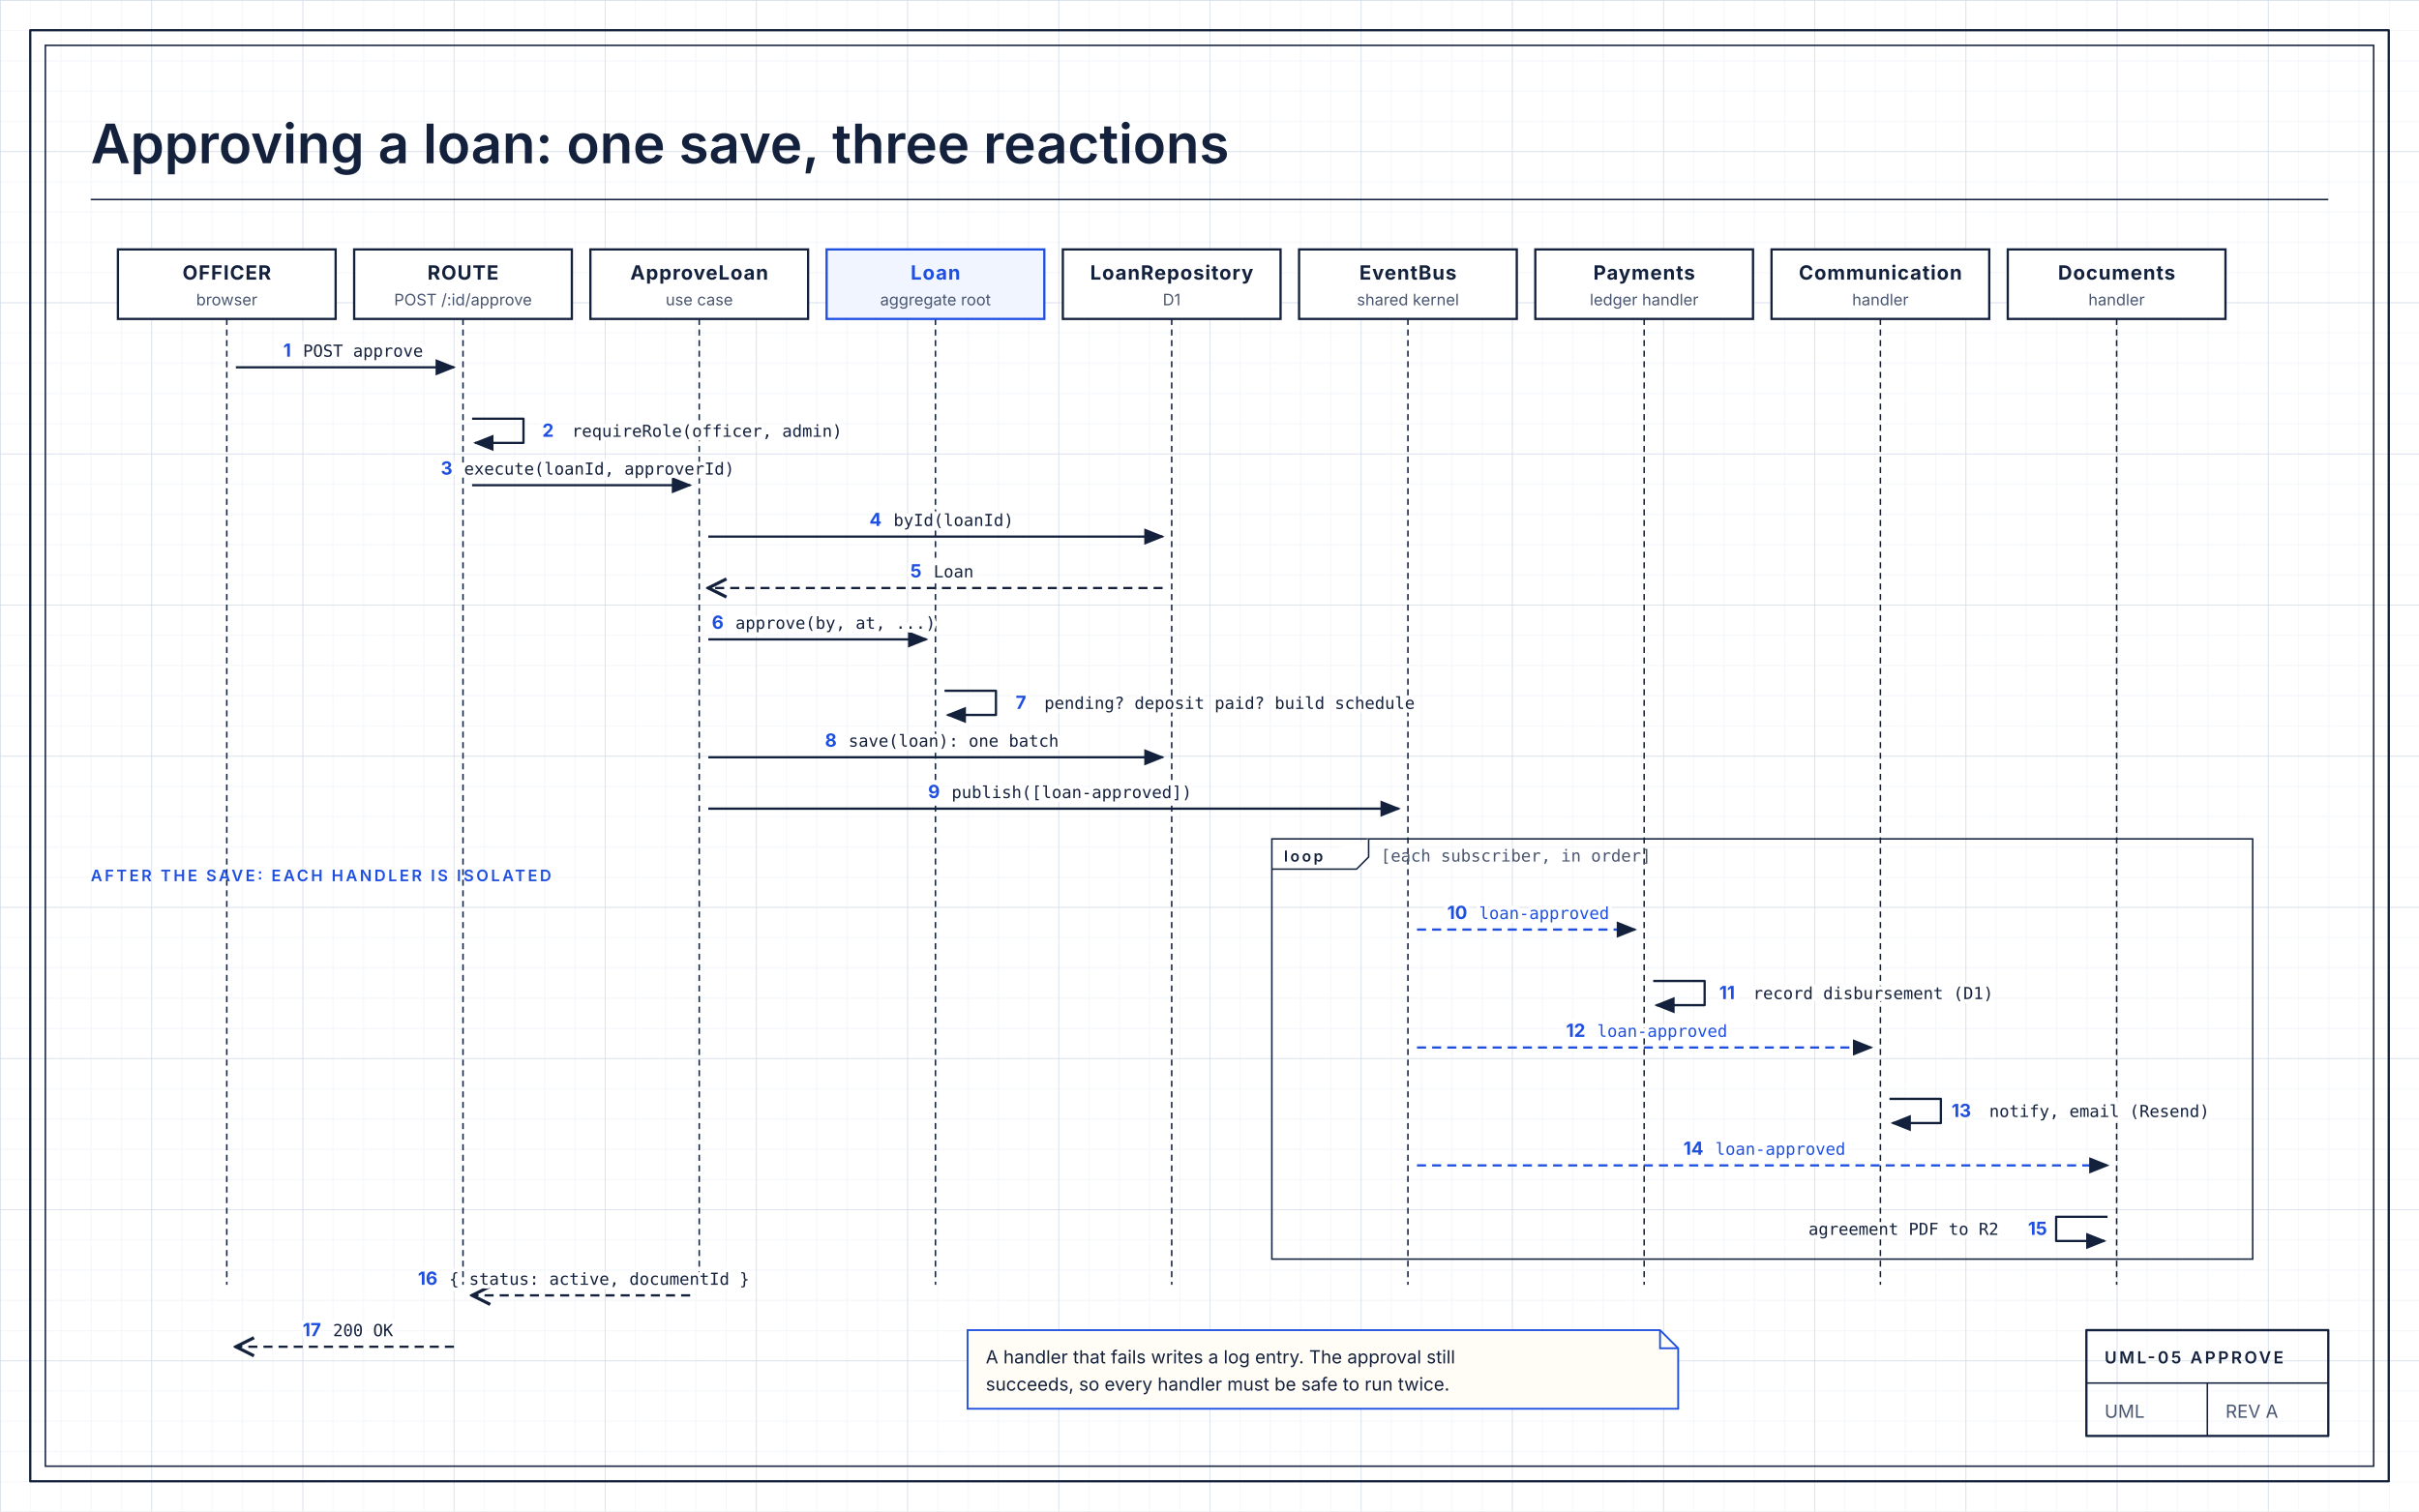
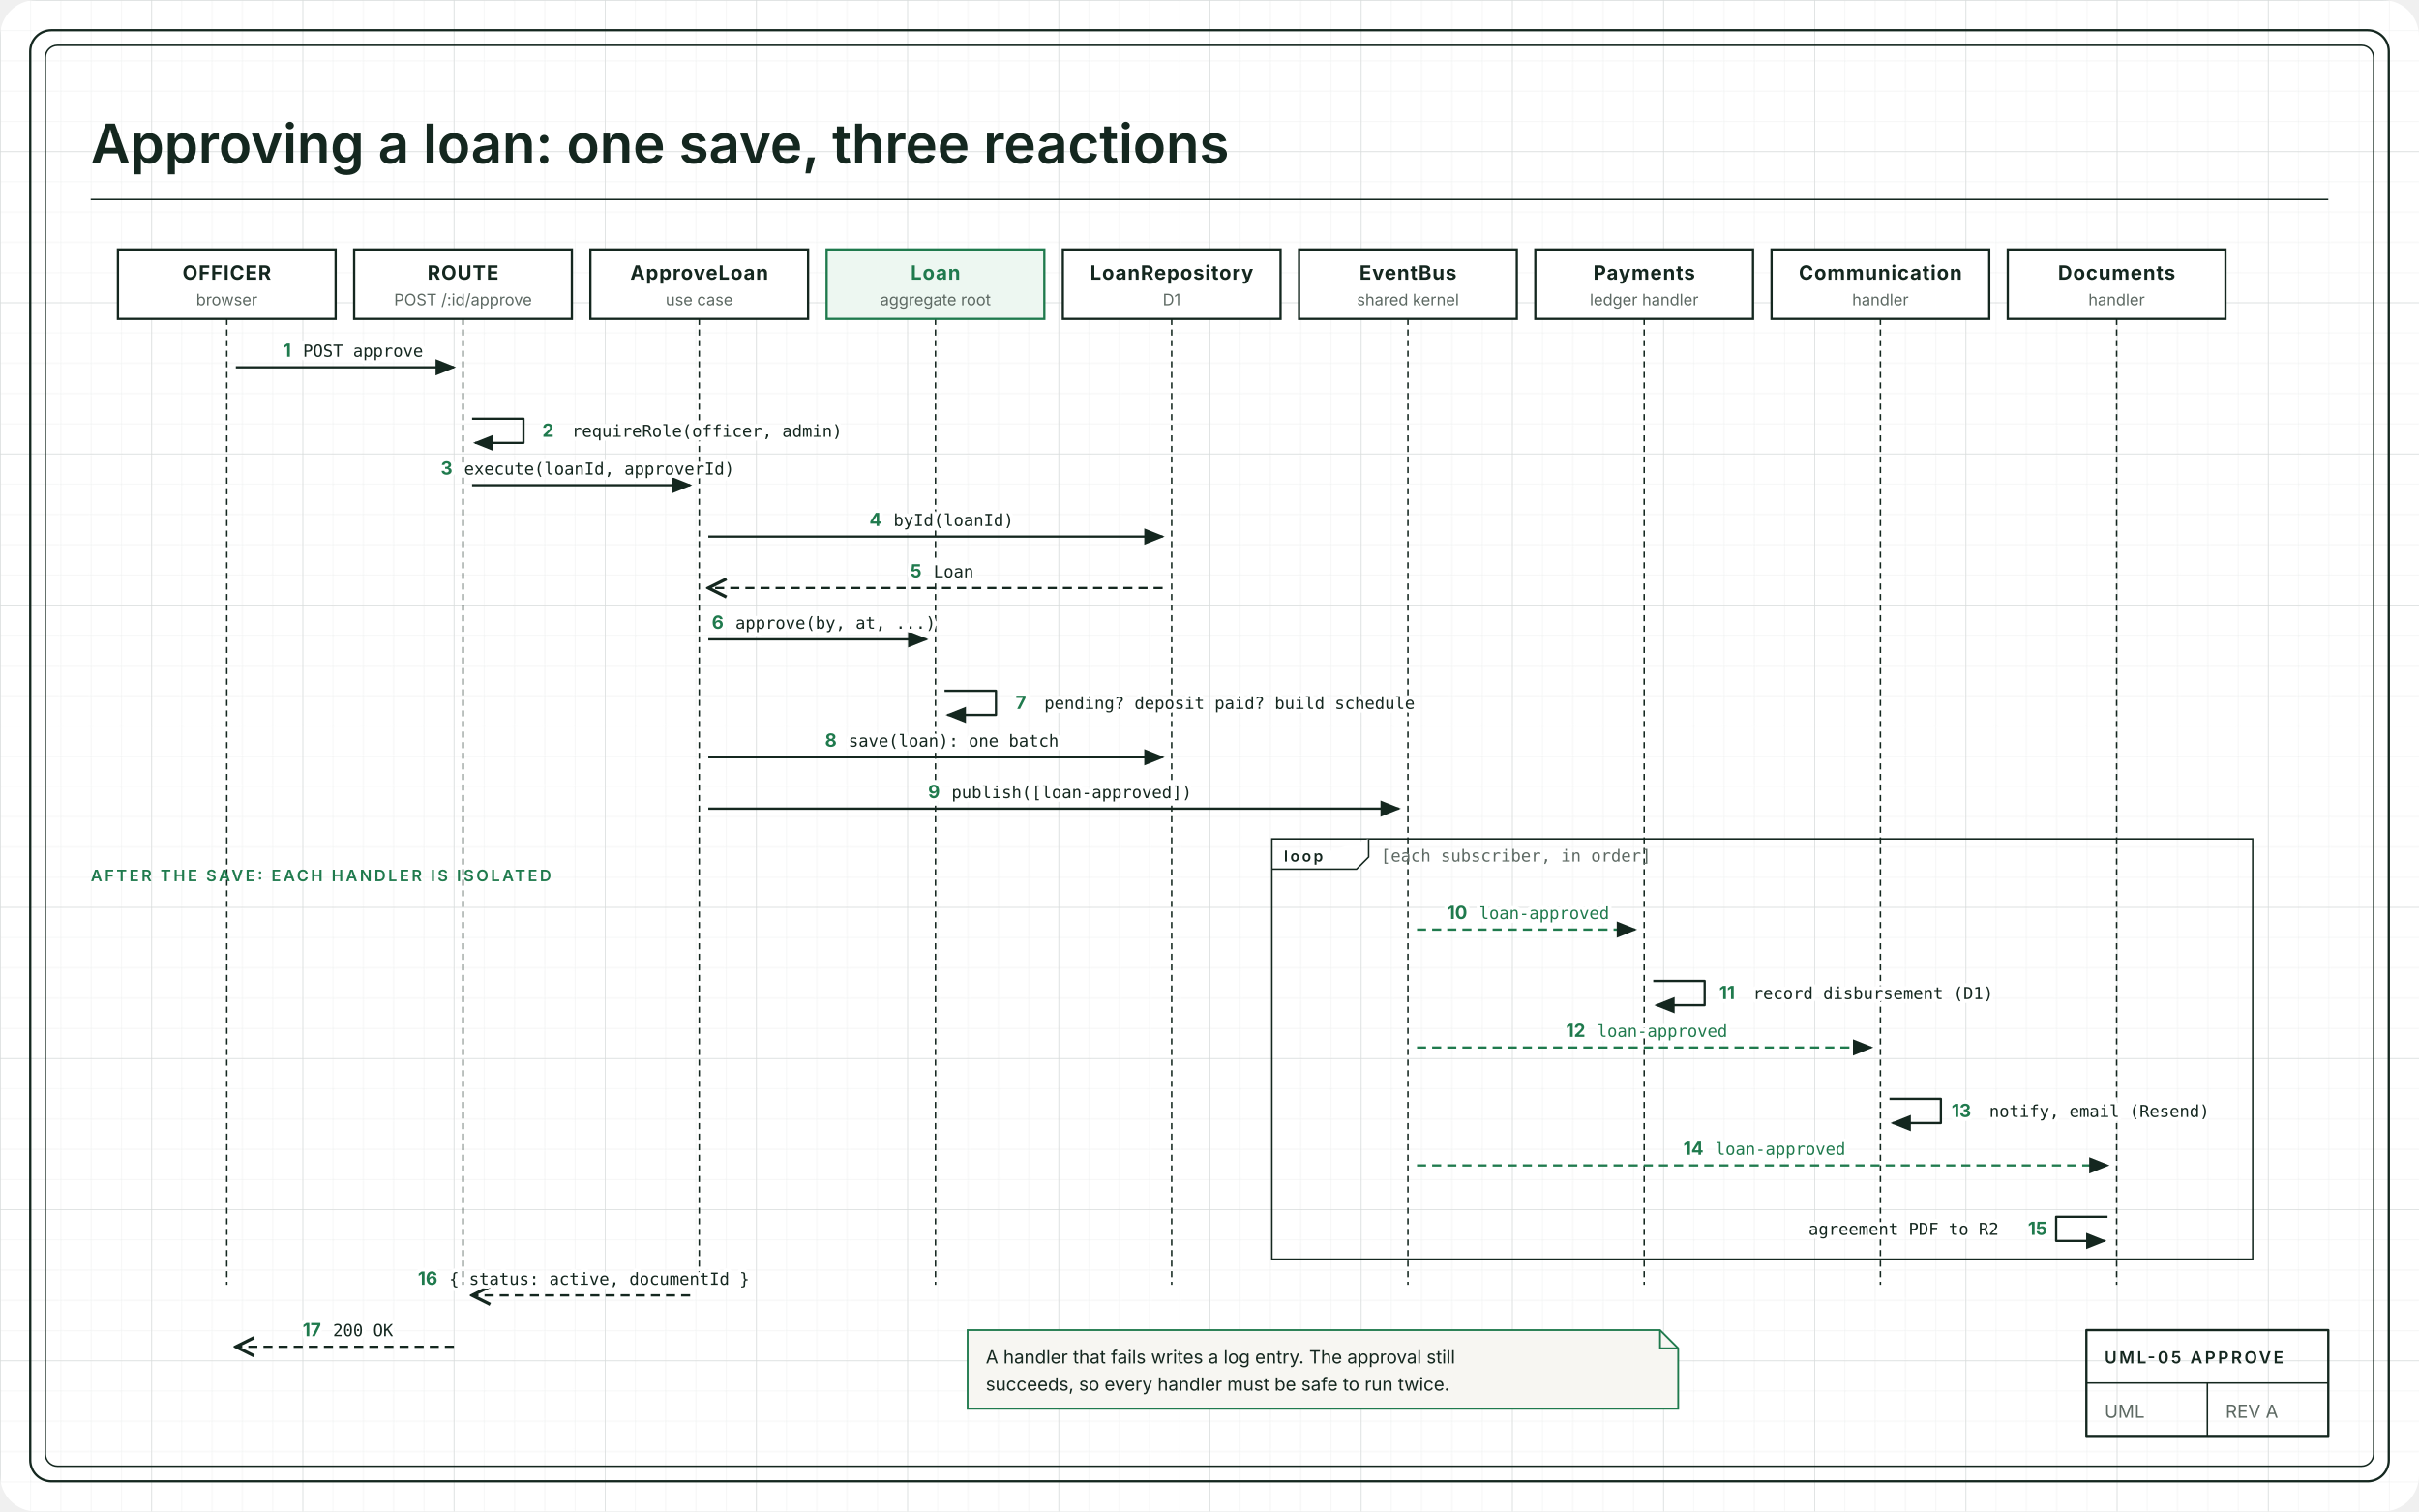
<svg xmlns="http://www.w3.org/2000/svg" viewBox="0 0 1600 1000" width="1600" height="1000" font-family="Inter, Helvetica, Arial, sans-serif">
  <defs>
    <pattern id="minor" width="20" height="20" patternUnits="userSpaceOnUse">
-       <path d="M20 0H0V20" fill="none" stroke="#e9eef6" stroke-width="0.6" />
+       <path d="M20 0H0V20" fill="none" stroke="#eceeed" stroke-width="0.6" />
    </pattern>
    <pattern id="major" width="100" height="100" patternUnits="userSpaceOnUse">
      <rect width="100" height="100" fill="url(#minor)" />
-       <path d="M100 0H0V100" fill="none" stroke="#d3dcea" stroke-width="0.9" />
+       <path d="M100 0H0V100" fill="none" stroke="#d9dcdb" stroke-width="0.9" />
    </pattern>
    <marker id="ae" viewBox="0 0 10 10" refX="9" refY="5" markerWidth="9" markerHeight="9" orient="auto">
-       <path d="M0 1L10 5L0 9z" fill="#14213d" />
+       <path d="M0 1L10 5L0 9z" fill="#14271f" />
    </marker>
+     <clipPath id="sheetclip">
+       <rect width="1600" height="1000" rx="24" />
+     </clipPath>
  </defs>
  <style>
- .ink{stroke:#14213d;fill:none;stroke-width:1.5;stroke-linejoin:round}.thin{stroke:#14213d;fill:none;stroke-width:1}
- .acc{stroke:#1f4fe0;fill:none;stroke-width:2}.dash{stroke:#14213d;fill:none;stroke-width:1;stroke-dasharray:4 3}
- .t{fill:#14213d;font-size:11px;letter-spacing:1.6px;font-weight:600}.h{fill:#14213d;font-size:15px;font-weight:700;letter-spacing:.6px}
- .s{fill:#4a5670;font-size:12px}.n{fill:#1f4fe0;font-size:9.5px;font-weight:700;text-anchor:middle}
+ .ink{stroke:#14271f;fill:none;stroke-width:1.5;stroke-linejoin:round}.thin{stroke:#14271f;fill:none;stroke-width:1}
+ .acc{stroke:#1f7a4d;fill:none;stroke-width:2}.dash{stroke:#14271f;fill:none;stroke-width:1;stroke-dasharray:4 3}
+ .t{fill:#14271f;font-size:11px;letter-spacing:1.6px;font-weight:600}.h{fill:#14271f;font-size:15px;font-weight:700;letter-spacing:.6px}
+ .s{fill:#5d6963;font-size:12px}.n{fill:#1f7a4d;font-size:9.5px;font-weight:700;text-anchor:middle}
</style>
-   <rect width="1600" height="1000" fill="#ffffff" />
-   <rect width="1600" height="1000" fill="url(#major)" />
-   <rect x="20" y="20" width="1560" height="960" class="ink" />
-   <rect x="30" y="30" width="1540" height="940" class="thin" />
-   <text x="60" y="108" fill="#14213d" font-size="36" font-weight="600">Approving a loan: one save, three reactions</text>
-   <line x1="60" y1="132" x2="1540" y2="132" class="thin" />
-   <defs>
-     <marker id="tri" viewBox="0 0 14 14" refX="13" refY="7" markerWidth="14" markerHeight="14" orient="auto-start-reverse">
-       <path d="M1 1L13 7L1 13z" fill="#fff" stroke="#14213d" stroke-width="1.3" />
-     </marker>
-     <marker id="dia" viewBox="0 0 18 10" refX="17" refY="5" markerWidth="18" markerHeight="10" orient="auto-start-reverse">
-       <path d="M1 5L9 1L17 5L9 9z" fill="#14213d" />
-     </marker>
-     <marker id="open" viewBox="0 0 10 10" refX="9" refY="5" markerWidth="10" markerHeight="10" orient="auto-start-reverse">
-       <path d="M1 1L9 5L1 9" fill="none" stroke="#14213d" stroke-width="1.4" />
-     </marker>
-     <marker id="one" viewBox="0 0 14 14" refX="13" refY="7" markerWidth="14" markerHeight="14" orient="auto-start-reverse">
-       <path d="M6 1V13M10 1V13" stroke="#14213d" stroke-width="1.3" />
-     </marker>
-     <marker id="many" viewBox="0 0 16 16" refX="15" refY="8" markerWidth="16" markerHeight="16" orient="auto-start-reverse">
-       <path d="M15 1L3 8L15 15M3 8H15M1 2V14" fill="none" stroke="#14213d" stroke-width="1.3" />
-     </marker>
-   </defs>
-   <line x1="150.0" y1="211" x2="150.0" y2="850" class="dash" />
-   <rect x="78.0" y="165" width="144" height="46" style="fill:#fff;stroke:#14213d;stroke-width:1.5" />
-   <text x="150.0" y="185" class="h" text-anchor="middle" style="font-size:13px;">OFFICER</text>
-   <text x="150.0" y="202" class="s" text-anchor="middle" style="font-size:10.5px">browser</text>
-   <line x1="306.25" y1="211" x2="306.25" y2="850" class="dash" />
-   <rect x="234.25" y="165" width="144" height="46" style="fill:#fff;stroke:#14213d;stroke-width:1.5" />
-   <text x="306.25" y="185" class="h" text-anchor="middle" style="font-size:13px;">ROUTE</text>
-   <text x="306.25" y="202" class="s" text-anchor="middle" style="font-size:10.5px">POST /:id/approve</text>
-   <line x1="462.5" y1="211" x2="462.5" y2="850" class="dash" />
-   <rect x="390.5" y="165" width="144" height="46" style="fill:#fff;stroke:#14213d;stroke-width:1.5" />
-   <text x="462.5" y="185" class="h" text-anchor="middle" style="font-size:13px;">ApproveLoan</text>
-   <text x="462.5" y="202" class="s" text-anchor="middle" style="font-size:10.5px">use case</text>
-   <line x1="618.75" y1="211" x2="618.75" y2="850" class="dash" />
-   <rect x="546.75" y="165" width="144" height="46" style="fill:#f1f5ff;stroke:#1f4fe0;stroke-width:1.5" />
-   <text x="618.75" y="185" class="h" text-anchor="middle" style="font-size:13px;fill:#1f4fe0">Loan</text>
-   <text x="618.75" y="202" class="s" text-anchor="middle" style="font-size:10.5px">aggregate root</text>
-   <line x1="775.0" y1="211" x2="775.0" y2="850" class="dash" />
-   <rect x="703.0" y="165" width="144" height="46" style="fill:#fff;stroke:#14213d;stroke-width:1.5" />
-   <text x="775.0" y="185" class="h" text-anchor="middle" style="font-size:13px;">LoanRepository</text>
-   <text x="775.0" y="202" class="s" text-anchor="middle" style="font-size:10.5px">D1</text>
-   <line x1="931.25" y1="211" x2="931.25" y2="850" class="dash" />
-   <rect x="859.25" y="165" width="144" height="46" style="fill:#fff;stroke:#14213d;stroke-width:1.5" />
-   <text x="931.25" y="185" class="h" text-anchor="middle" style="font-size:13px;">EventBus</text>
-   <text x="931.25" y="202" class="s" text-anchor="middle" style="font-size:10.5px">shared kernel</text>
-   <line x1="1087.5" y1="211" x2="1087.5" y2="850" class="dash" />
-   <rect x="1015.5" y="165" width="144" height="46" style="fill:#fff;stroke:#14213d;stroke-width:1.5" />
-   <text x="1087.5" y="185" class="h" text-anchor="middle" style="font-size:13px;">Payments</text>
-   <text x="1087.5" y="202" class="s" text-anchor="middle" style="font-size:10.5px">ledger handler</text>
-   <line x1="1243.75" y1="211" x2="1243.75" y2="850" class="dash" />
-   <rect x="1171.75" y="165" width="144" height="46" style="fill:#fff;stroke:#14213d;stroke-width:1.5" />
-   <text x="1243.75" y="185" class="h" text-anchor="middle" style="font-size:13px;">Communication</text>
-   <text x="1243.75" y="202" class="s" text-anchor="middle" style="font-size:10.5px">handler</text>
-   <line x1="1400.0" y1="211" x2="1400.0" y2="850" class="dash" />
-   <rect x="1328.0" y="165" width="144" height="46" style="fill:#fff;stroke:#14213d;stroke-width:1.5" />
-   <text x="1400.0" y="185" class="h" text-anchor="middle" style="font-size:13px;">Documents</text>
-   <text x="1400.0" y="202" class="s" text-anchor="middle" style="font-size:10.5px">handler</text>
-   <path d="M156.0 243 H300.25" class="ink" style="" marker-end="url(#ae)" />
-   <text x="240.125" y="236" class="s" text-anchor="middle" style="font-family:'JetBrains Mono','DejaVu Sans Mono',monospace;paint-order:stroke;stroke:#fff;stroke-width:5px;stroke-linejoin:round;font-size:11px;fill:#14213d">POST approve</text>
-   <text x="192.525" y="236" class="s" text-anchor="end" style="paint-order:stroke;stroke:#fff;stroke-width:5px;stroke-linejoin:round;font-size:12px;font-weight:700;fill:#1f4fe0">1</text>
-   <path d="M312.25 277 H346.25 V293 H314.25" class="ink" style="" marker-end="url(#ae)" />
-   <text x="366.25" y="289" class="s" text-anchor="end" style="paint-order:stroke;stroke:#fff;stroke-width:5px;stroke-linejoin:round;font-size:12px;font-weight:700;fill:#1f4fe0">2</text>
-   <text x="378.25" y="289" class="s" text-anchor="start" style="font-family:'JetBrains Mono','DejaVu Sans Mono',monospace;paint-order:stroke;stroke:#fff;stroke-width:5px;stroke-linejoin:round;font-size:11px;fill:#14213d">requireRole(officer, admin)</text>
-   <path d="M312.25 321 H456.5" class="ink" style="" marker-end="url(#ae)" />
-   <text x="396.375" y="314" class="s" text-anchor="middle" style="font-family:'JetBrains Mono','DejaVu Sans Mono',monospace;paint-order:stroke;stroke:#fff;stroke-width:5px;stroke-linejoin:round;font-size:11px;fill:#14213d">execute(loanId, approverId)</text>
-   <text x="299.275" y="314" class="s" text-anchor="end" style="paint-order:stroke;stroke:#fff;stroke-width:5px;stroke-linejoin:round;font-size:12px;font-weight:700;fill:#1f4fe0">3</text>
-   <path d="M468.5 355 H769.0" class="ink" style="" marker-end="url(#ae)" />
-   <text x="630.75" y="348" class="s" text-anchor="middle" style="font-family:'JetBrains Mono','DejaVu Sans Mono',monospace;paint-order:stroke;stroke:#fff;stroke-width:5px;stroke-linejoin:round;font-size:11px;fill:#14213d">byId(loanId)</text>
-   <text x="583.15" y="348" class="s" text-anchor="end" style="paint-order:stroke;stroke:#fff;stroke-width:5px;stroke-linejoin:round;font-size:12px;font-weight:700;fill:#1f4fe0">4</text>
-   <path d="M769.0 389 H468.5" class="ink" style="stroke-dasharray:6 4;" marker-end="url(#open)" />
-   <text x="630.75" y="382" class="s" text-anchor="middle" style="font-family:'JetBrains Mono','DejaVu Sans Mono',monospace;paint-order:stroke;stroke:#fff;stroke-width:5px;stroke-linejoin:round;font-size:11px;fill:#14213d">Loan</text>
-   <text x="609.55" y="382" class="s" text-anchor="end" style="paint-order:stroke;stroke:#fff;stroke-width:5px;stroke-linejoin:round;font-size:12px;font-weight:700;fill:#1f4fe0">5</text>
-   <path d="M468.5 423 H612.75" class="ink" style="" marker-end="url(#ae)" />
-   <text x="552.625" y="416" class="s" text-anchor="middle" style="font-family:'JetBrains Mono','DejaVu Sans Mono',monospace;paint-order:stroke;stroke:#fff;stroke-width:5px;stroke-linejoin:round;font-size:11px;fill:#14213d">approve(by, at, ...)</text>
-   <text x="478.625" y="416" class="s" text-anchor="end" style="paint-order:stroke;stroke:#fff;stroke-width:5px;stroke-linejoin:round;font-size:12px;font-weight:700;fill:#1f4fe0">6</text>
-   <path d="M624.75 457 H658.75 V473 H626.75" class="ink" style="" marker-end="url(#ae)" />
-   <text x="678.75" y="469" class="s" text-anchor="end" style="paint-order:stroke;stroke:#fff;stroke-width:5px;stroke-linejoin:round;font-size:12px;font-weight:700;fill:#1f4fe0">7</text>
-   <text x="690.75" y="469" class="s" text-anchor="start" style="font-family:'JetBrains Mono','DejaVu Sans Mono',monospace;paint-order:stroke;stroke:#fff;stroke-width:5px;stroke-linejoin:round;font-size:11px;fill:#14213d">pending? deposit paid? build schedule</text>
-   <path d="M468.5 501 H769.0" class="ink" style="" marker-end="url(#ae)" />
-   <text x="630.75" y="494" class="s" text-anchor="middle" style="font-family:'JetBrains Mono','DejaVu Sans Mono',monospace;paint-order:stroke;stroke:#fff;stroke-width:5px;stroke-linejoin:round;font-size:11px;fill:#14213d">save(loan): one batch</text>
-   <text x="553.45" y="494" class="s" text-anchor="end" style="paint-order:stroke;stroke:#fff;stroke-width:5px;stroke-linejoin:round;font-size:12px;font-weight:700;fill:#1f4fe0">8</text>
-   <path d="M468.5 535 H925.25" class="ink" style="" marker-end="url(#ae)" />
-   <text x="708.875" y="528" class="s" text-anchor="middle" style="font-family:'JetBrains Mono','DejaVu Sans Mono',monospace;paint-order:stroke;stroke:#fff;stroke-width:5px;stroke-linejoin:round;font-size:11px;fill:#14213d">publish([loan-approved])</text>
-   <text x="621.675" y="528" class="s" text-anchor="end" style="paint-order:stroke;stroke:#fff;stroke-width:5px;stroke-linejoin:round;font-size:12px;font-weight:700;fill:#1f4fe0">9</text>
-   <text x="60" y="583" class="t" text-anchor="start" style="font-size:10.5px;fill:#1f4fe0">AFTER THE SAVE: EACH HANDLER IS ISOLATED</text>
-   <path d="M937.25 615 H1081.5" class="ink" style="stroke-dasharray:6 4;stroke:#1f4fe0;" marker-end="url(#ae)" />
-   <text x="1021.375" y="608" class="s" text-anchor="middle" style="font-family:'JetBrains Mono','DejaVu Sans Mono',monospace;paint-order:stroke;stroke:#fff;stroke-width:5px;stroke-linejoin:round;font-size:11px;fill:#1f4fe0">loan-approved</text>
-   <text x="970.475" y="608" class="s" text-anchor="end" style="paint-order:stroke;stroke:#fff;stroke-width:5px;stroke-linejoin:round;font-size:12px;font-weight:700;fill:#1f4fe0">10</text>
-   <path d="M1093.5 649 H1127.5 V665 H1095.5" class="ink" style="" marker-end="url(#ae)" />
-   <text x="1147.5" y="661" class="s" text-anchor="end" style="paint-order:stroke;stroke:#fff;stroke-width:5px;stroke-linejoin:round;font-size:12px;font-weight:700;fill:#1f4fe0">11</text>
-   <text x="1159.5" y="661" class="s" text-anchor="start" style="font-family:'JetBrains Mono','DejaVu Sans Mono',monospace;paint-order:stroke;stroke:#fff;stroke-width:5px;stroke-linejoin:round;font-size:11px;fill:#14213d">record disbursement (D1)</text>
-   <path d="M937.25 693 H1237.75" class="ink" style="stroke-dasharray:6 4;stroke:#1f4fe0;" marker-end="url(#ae)" />
-   <text x="1099.5" y="686" class="s" text-anchor="middle" style="font-family:'JetBrains Mono','DejaVu Sans Mono',monospace;paint-order:stroke;stroke:#fff;stroke-width:5px;stroke-linejoin:round;font-size:11px;fill:#1f4fe0">loan-approved</text>
-   <text x="1048.6" y="686" class="s" text-anchor="end" style="paint-order:stroke;stroke:#fff;stroke-width:5px;stroke-linejoin:round;font-size:12px;font-weight:700;fill:#1f4fe0">12</text>
-   <path d="M1249.75 727 H1283.75 V743 H1251.75" class="ink" style="" marker-end="url(#ae)" />
-   <text x="1303.75" y="739" class="s" text-anchor="end" style="paint-order:stroke;stroke:#fff;stroke-width:5px;stroke-linejoin:round;font-size:12px;font-weight:700;fill:#1f4fe0">13</text>
-   <text x="1315.75" y="739" class="s" text-anchor="start" style="font-family:'JetBrains Mono','DejaVu Sans Mono',monospace;paint-order:stroke;stroke:#fff;stroke-width:5px;stroke-linejoin:round;font-size:11px;fill:#14213d">notify, email (Resend)</text>
-   <path d="M937.25 771 H1394.0" class="ink" style="stroke-dasharray:6 4;stroke:#1f4fe0;" marker-end="url(#ae)" />
-   <text x="1177.625" y="764" class="s" text-anchor="middle" style="font-family:'JetBrains Mono','DejaVu Sans Mono',monospace;paint-order:stroke;stroke:#fff;stroke-width:5px;stroke-linejoin:round;font-size:11px;fill:#1f4fe0">loan-approved</text>
-   <text x="1126.725" y="764" class="s" text-anchor="end" style="paint-order:stroke;stroke:#fff;stroke-width:5px;stroke-linejoin:round;font-size:12px;font-weight:700;fill:#1f4fe0">14</text>
-   <path d="M1394.0 805 H1360.0 V821 H1392.0" class="ink" style="" marker-end="url(#ae)" />
-   <text x="1354.0" y="817" class="s" text-anchor="end" style="paint-order:stroke;stroke:#fff;stroke-width:5px;stroke-linejoin:round;font-size:12px;font-weight:700;fill:#1f4fe0">15</text>
-   <text x="1322.0" y="817" class="s" text-anchor="end" style="font-family:'JetBrains Mono','DejaVu Sans Mono',monospace;paint-order:stroke;stroke:#fff;stroke-width:5px;stroke-linejoin:round;font-size:11px;fill:#14213d">agreement PDF to R2</text>
-   <rect x="841.25" y="555" width="648.75" height="278" style="fill:none;stroke:#14213d;stroke-width:1" />
-   <path d="M841.25 575 H897.25 L905.25 567 V555" style="fill:#fff;stroke:#14213d;stroke-width:1" />
-   <text x="849.25" y="570" class="t" text-anchor="start" style="font-size:10px">loop</text>
-   <text x="913.25" y="570" class="s" text-anchor="start" style="font-family:'JetBrains Mono','DejaVu Sans Mono',monospace;font-size:11px">[each subscriber, in order]</text>
-   <path d="M456.5 857 H312.25" class="ink" style="stroke-dasharray:6 4;" marker-end="url(#open)" />
-   <text x="396.375" y="850" class="s" text-anchor="middle" style="font-family:'JetBrains Mono','DejaVu Sans Mono',monospace;paint-order:stroke;stroke:#fff;stroke-width:5px;stroke-linejoin:round;font-size:11px;fill:#14213d">{ status: active, documentId }</text>
-   <text x="289.375" y="850" class="s" text-anchor="end" style="paint-order:stroke;stroke:#fff;stroke-width:5px;stroke-linejoin:round;font-size:12px;font-weight:700;fill:#1f4fe0">16</text>
-   <path d="M300.25 891 H156.0" class="ink" style="stroke-dasharray:6 4;" marker-end="url(#open)" />
-   <text x="240.125" y="884" class="s" text-anchor="middle" style="font-family:'JetBrains Mono','DejaVu Sans Mono',monospace;paint-order:stroke;stroke:#fff;stroke-width:5px;stroke-linejoin:round;font-size:11px;fill:#14213d">200 OK</text>
-   <text x="212.325" y="884" class="s" text-anchor="end" style="paint-order:stroke;stroke:#fff;stroke-width:5px;stroke-linejoin:round;font-size:12px;font-weight:700;fill:#1f4fe0">17</text>
-   <path d="M640 880 H1098 L1110 892 V932 H640 Z" style="fill:#fffdf5;stroke:#1f4fe0;stroke-width:1.2" />
-   <path d="M1098 880 V892 H1110" style="fill:none;stroke:#1f4fe0;stroke-width:1.2" />
-   <text x="652" y="902" class="s" text-anchor="start" style="font-size:12px;fill:#14213d">A handler that fails writes a log entry. The approval still</text>
-   <text x="652" y="920" class="s" text-anchor="start" style="font-size:12px;fill:#14213d">succeeds, so every handler must be safe to run twice.</text>
-   <rect x="1380" y="880" width="160" height="70" class="ink" />
-   <line x1="1380" y1="915" x2="1540" y2="915" class="thin" />
-   <line x1="1460" y1="915" x2="1460" y2="950" class="thin" />
-   <text x="1392" y="902" class="t">UML-05 APPROVE</text>
-   <text x="1392" y="938" class="s">UML</text>
-   <text x="1472" y="938" class="s">REV A</text>
+   <g clip-path="url(#sheetclip)">
+     <rect width="1600" height="1000" fill="#ffffff" />
+     <rect width="1600" height="1000" fill="url(#major)" />
+     <rect x="20" y="20" width="1560" height="960" rx="14" class="ink" />
+     <rect x="30" y="30" width="1540" height="940" rx="8" class="thin" />
+     <text x="60" y="108" fill="#14271f" font-size="36" font-weight="600">Approving a loan: one save, three reactions</text>
+     <line x1="60" y1="132" x2="1540" y2="132" class="thin" />
+     <defs>
+       <marker id="tri" viewBox="0 0 14 14" refX="13" refY="7" markerWidth="14" markerHeight="14" orient="auto-start-reverse">
+         <path d="M1 1L13 7L1 13z" fill="#fff" stroke="#14271f" stroke-width="1.3" />
+       </marker>
+       <marker id="dia" viewBox="0 0 18 10" refX="17" refY="5" markerWidth="18" markerHeight="10" orient="auto-start-reverse">
+         <path d="M1 5L9 1L17 5L9 9z" fill="#14271f" />
+       </marker>
+       <marker id="open" viewBox="0 0 10 10" refX="9" refY="5" markerWidth="10" markerHeight="10" orient="auto-start-reverse">
+         <path d="M1 1L9 5L1 9" fill="none" stroke="#14271f" stroke-width="1.4" />
+       </marker>
+       <marker id="one" viewBox="0 0 14 14" refX="13" refY="7" markerWidth="14" markerHeight="14" orient="auto-start-reverse">
+         <path d="M6 1V13M10 1V13" stroke="#14271f" stroke-width="1.3" />
+       </marker>
+       <marker id="many" viewBox="0 0 16 16" refX="15" refY="8" markerWidth="16" markerHeight="16" orient="auto-start-reverse">
+         <path d="M15 1L3 8L15 15M3 8H15M1 2V14" fill="none" stroke="#14271f" stroke-width="1.3" />
+       </marker>
+     </defs>
+     <line x1="150.0" y1="211" x2="150.0" y2="850" class="dash" />
+     <rect x="78.0" y="165" width="144" height="46" style="fill:#fff;stroke:#14271f;stroke-width:1.5" />
+     <text x="150.0" y="185" class="h" text-anchor="middle" style="font-size:13px;">OFFICER</text>
+     <text x="150.0" y="202" class="s" text-anchor="middle" style="font-size:10.5px">browser</text>
+     <line x1="306.25" y1="211" x2="306.25" y2="850" class="dash" />
+     <rect x="234.25" y="165" width="144" height="46" style="fill:#fff;stroke:#14271f;stroke-width:1.5" />
+     <text x="306.25" y="185" class="h" text-anchor="middle" style="font-size:13px;">ROUTE</text>
+     <text x="306.25" y="202" class="s" text-anchor="middle" style="font-size:10.5px">POST /:id/approve</text>
+     <line x1="462.5" y1="211" x2="462.5" y2="850" class="dash" />
+     <rect x="390.5" y="165" width="144" height="46" style="fill:#fff;stroke:#14271f;stroke-width:1.5" />
+     <text x="462.5" y="185" class="h" text-anchor="middle" style="font-size:13px;">ApproveLoan</text>
+     <text x="462.5" y="202" class="s" text-anchor="middle" style="font-size:10.5px">use case</text>
+     <line x1="618.75" y1="211" x2="618.75" y2="850" class="dash" />
+     <rect x="546.75" y="165" width="144" height="46" style="fill:#edf7f1;stroke:#1f7a4d;stroke-width:1.5" />
+     <text x="618.75" y="185" class="h" text-anchor="middle" style="font-size:13px;fill:#1f7a4d">Loan</text>
+     <text x="618.75" y="202" class="s" text-anchor="middle" style="font-size:10.5px">aggregate root</text>
+     <line x1="775.0" y1="211" x2="775.0" y2="850" class="dash" />
+     <rect x="703.0" y="165" width="144" height="46" style="fill:#fff;stroke:#14271f;stroke-width:1.5" />
+     <text x="775.0" y="185" class="h" text-anchor="middle" style="font-size:13px;">LoanRepository</text>
+     <text x="775.0" y="202" class="s" text-anchor="middle" style="font-size:10.5px">D1</text>
+     <line x1="931.25" y1="211" x2="931.25" y2="850" class="dash" />
+     <rect x="859.25" y="165" width="144" height="46" style="fill:#fff;stroke:#14271f;stroke-width:1.5" />
+     <text x="931.25" y="185" class="h" text-anchor="middle" style="font-size:13px;">EventBus</text>
+     <text x="931.25" y="202" class="s" text-anchor="middle" style="font-size:10.5px">shared kernel</text>
+     <line x1="1087.5" y1="211" x2="1087.5" y2="850" class="dash" />
+     <rect x="1015.5" y="165" width="144" height="46" style="fill:#fff;stroke:#14271f;stroke-width:1.5" />
+     <text x="1087.5" y="185" class="h" text-anchor="middle" style="font-size:13px;">Payments</text>
+     <text x="1087.5" y="202" class="s" text-anchor="middle" style="font-size:10.5px">ledger handler</text>
+     <line x1="1243.75" y1="211" x2="1243.75" y2="850" class="dash" />
+     <rect x="1171.75" y="165" width="144" height="46" style="fill:#fff;stroke:#14271f;stroke-width:1.5" />
+     <text x="1243.75" y="185" class="h" text-anchor="middle" style="font-size:13px;">Communication</text>
+     <text x="1243.75" y="202" class="s" text-anchor="middle" style="font-size:10.5px">handler</text>
+     <line x1="1400.0" y1="211" x2="1400.0" y2="850" class="dash" />
+     <rect x="1328.0" y="165" width="144" height="46" style="fill:#fff;stroke:#14271f;stroke-width:1.5" />
+     <text x="1400.0" y="185" class="h" text-anchor="middle" style="font-size:13px;">Documents</text>
+     <text x="1400.0" y="202" class="s" text-anchor="middle" style="font-size:10.5px">handler</text>
+     <path d="M156.0 243 H300.25" class="ink" style="" marker-end="url(#ae)" />
+     <text x="240.125" y="236" class="s" text-anchor="middle" style="font-family:'JetBrains Mono','DejaVu Sans Mono',monospace;paint-order:stroke;stroke:#fff;stroke-width:5px;stroke-linejoin:round;font-size:11px;fill:#14271f">POST approve</text>
+     <text x="192.525" y="236" class="s" text-anchor="end" style="paint-order:stroke;stroke:#fff;stroke-width:5px;stroke-linejoin:round;font-size:12px;font-weight:700;fill:#1f7a4d">1</text>
+     <path d="M312.25 277 H346.25 V293 H314.25" class="ink" style="" marker-end="url(#ae)" />
+     <text x="366.25" y="289" class="s" text-anchor="end" style="paint-order:stroke;stroke:#fff;stroke-width:5px;stroke-linejoin:round;font-size:12px;font-weight:700;fill:#1f7a4d">2</text>
+     <text x="378.25" y="289" class="s" text-anchor="start" style="font-family:'JetBrains Mono','DejaVu Sans Mono',monospace;paint-order:stroke;stroke:#fff;stroke-width:5px;stroke-linejoin:round;font-size:11px;fill:#14271f">requireRole(officer, admin)</text>
+     <path d="M312.25 321 H456.5" class="ink" style="" marker-end="url(#ae)" />
+     <text x="396.375" y="314" class="s" text-anchor="middle" style="font-family:'JetBrains Mono','DejaVu Sans Mono',monospace;paint-order:stroke;stroke:#fff;stroke-width:5px;stroke-linejoin:round;font-size:11px;fill:#14271f">execute(loanId, approverId)</text>
+     <text x="299.275" y="314" class="s" text-anchor="end" style="paint-order:stroke;stroke:#fff;stroke-width:5px;stroke-linejoin:round;font-size:12px;font-weight:700;fill:#1f7a4d">3</text>
+     <path d="M468.5 355 H769.0" class="ink" style="" marker-end="url(#ae)" />
+     <text x="630.75" y="348" class="s" text-anchor="middle" style="font-family:'JetBrains Mono','DejaVu Sans Mono',monospace;paint-order:stroke;stroke:#fff;stroke-width:5px;stroke-linejoin:round;font-size:11px;fill:#14271f">byId(loanId)</text>
+     <text x="583.15" y="348" class="s" text-anchor="end" style="paint-order:stroke;stroke:#fff;stroke-width:5px;stroke-linejoin:round;font-size:12px;font-weight:700;fill:#1f7a4d">4</text>
+     <path d="M769.0 389 H468.5" class="ink" style="stroke-dasharray:6 4;" marker-end="url(#open)" />
+     <text x="630.75" y="382" class="s" text-anchor="middle" style="font-family:'JetBrains Mono','DejaVu Sans Mono',monospace;paint-order:stroke;stroke:#fff;stroke-width:5px;stroke-linejoin:round;font-size:11px;fill:#14271f">Loan</text>
+     <text x="609.55" y="382" class="s" text-anchor="end" style="paint-order:stroke;stroke:#fff;stroke-width:5px;stroke-linejoin:round;font-size:12px;font-weight:700;fill:#1f7a4d">5</text>
+     <path d="M468.5 423 H612.75" class="ink" style="" marker-end="url(#ae)" />
+     <text x="552.625" y="416" class="s" text-anchor="middle" style="font-family:'JetBrains Mono','DejaVu Sans Mono',monospace;paint-order:stroke;stroke:#fff;stroke-width:5px;stroke-linejoin:round;font-size:11px;fill:#14271f">approve(by, at, ...)</text>
+     <text x="478.625" y="416" class="s" text-anchor="end" style="paint-order:stroke;stroke:#fff;stroke-width:5px;stroke-linejoin:round;font-size:12px;font-weight:700;fill:#1f7a4d">6</text>
+     <path d="M624.75 457 H658.75 V473 H626.75" class="ink" style="" marker-end="url(#ae)" />
+     <text x="678.75" y="469" class="s" text-anchor="end" style="paint-order:stroke;stroke:#fff;stroke-width:5px;stroke-linejoin:round;font-size:12px;font-weight:700;fill:#1f7a4d">7</text>
+     <text x="690.75" y="469" class="s" text-anchor="start" style="font-family:'JetBrains Mono','DejaVu Sans Mono',monospace;paint-order:stroke;stroke:#fff;stroke-width:5px;stroke-linejoin:round;font-size:11px;fill:#14271f">pending? deposit paid? build schedule</text>
+     <path d="M468.5 501 H769.0" class="ink" style="" marker-end="url(#ae)" />
+     <text x="630.75" y="494" class="s" text-anchor="middle" style="font-family:'JetBrains Mono','DejaVu Sans Mono',monospace;paint-order:stroke;stroke:#fff;stroke-width:5px;stroke-linejoin:round;font-size:11px;fill:#14271f">save(loan): one batch</text>
+     <text x="553.45" y="494" class="s" text-anchor="end" style="paint-order:stroke;stroke:#fff;stroke-width:5px;stroke-linejoin:round;font-size:12px;font-weight:700;fill:#1f7a4d">8</text>
+     <path d="M468.5 535 H925.25" class="ink" style="" marker-end="url(#ae)" />
+     <text x="708.875" y="528" class="s" text-anchor="middle" style="font-family:'JetBrains Mono','DejaVu Sans Mono',monospace;paint-order:stroke;stroke:#fff;stroke-width:5px;stroke-linejoin:round;font-size:11px;fill:#14271f">publish([loan-approved])</text>
+     <text x="621.675" y="528" class="s" text-anchor="end" style="paint-order:stroke;stroke:#fff;stroke-width:5px;stroke-linejoin:round;font-size:12px;font-weight:700;fill:#1f7a4d">9</text>
+     <text x="60" y="583" class="t" text-anchor="start" style="font-size:10.5px;fill:#1f7a4d">AFTER THE SAVE: EACH HANDLER IS ISOLATED</text>
+     <path d="M937.25 615 H1081.5" class="ink" style="stroke-dasharray:6 4;stroke:#1f7a4d;" marker-end="url(#ae)" />
+     <text x="1021.375" y="608" class="s" text-anchor="middle" style="font-family:'JetBrains Mono','DejaVu Sans Mono',monospace;paint-order:stroke;stroke:#fff;stroke-width:5px;stroke-linejoin:round;font-size:11px;fill:#1f7a4d">loan-approved</text>
+     <text x="970.475" y="608" class="s" text-anchor="end" style="paint-order:stroke;stroke:#fff;stroke-width:5px;stroke-linejoin:round;font-size:12px;font-weight:700;fill:#1f7a4d">10</text>
+     <path d="M1093.5 649 H1127.5 V665 H1095.5" class="ink" style="" marker-end="url(#ae)" />
+     <text x="1147.5" y="661" class="s" text-anchor="end" style="paint-order:stroke;stroke:#fff;stroke-width:5px;stroke-linejoin:round;font-size:12px;font-weight:700;fill:#1f7a4d">11</text>
+     <text x="1159.5" y="661" class="s" text-anchor="start" style="font-family:'JetBrains Mono','DejaVu Sans Mono',monospace;paint-order:stroke;stroke:#fff;stroke-width:5px;stroke-linejoin:round;font-size:11px;fill:#14271f">record disbursement (D1)</text>
+     <path d="M937.25 693 H1237.75" class="ink" style="stroke-dasharray:6 4;stroke:#1f7a4d;" marker-end="url(#ae)" />
+     <text x="1099.5" y="686" class="s" text-anchor="middle" style="font-family:'JetBrains Mono','DejaVu Sans Mono',monospace;paint-order:stroke;stroke:#fff;stroke-width:5px;stroke-linejoin:round;font-size:11px;fill:#1f7a4d">loan-approved</text>
+     <text x="1048.6" y="686" class="s" text-anchor="end" style="paint-order:stroke;stroke:#fff;stroke-width:5px;stroke-linejoin:round;font-size:12px;font-weight:700;fill:#1f7a4d">12</text>
+     <path d="M1249.75 727 H1283.75 V743 H1251.75" class="ink" style="" marker-end="url(#ae)" />
+     <text x="1303.75" y="739" class="s" text-anchor="end" style="paint-order:stroke;stroke:#fff;stroke-width:5px;stroke-linejoin:round;font-size:12px;font-weight:700;fill:#1f7a4d">13</text>
+     <text x="1315.75" y="739" class="s" text-anchor="start" style="font-family:'JetBrains Mono','DejaVu Sans Mono',monospace;paint-order:stroke;stroke:#fff;stroke-width:5px;stroke-linejoin:round;font-size:11px;fill:#14271f">notify, email (Resend)</text>
+     <path d="M937.25 771 H1394.0" class="ink" style="stroke-dasharray:6 4;stroke:#1f7a4d;" marker-end="url(#ae)" />
+     <text x="1177.625" y="764" class="s" text-anchor="middle" style="font-family:'JetBrains Mono','DejaVu Sans Mono',monospace;paint-order:stroke;stroke:#fff;stroke-width:5px;stroke-linejoin:round;font-size:11px;fill:#1f7a4d">loan-approved</text>
+     <text x="1126.725" y="764" class="s" text-anchor="end" style="paint-order:stroke;stroke:#fff;stroke-width:5px;stroke-linejoin:round;font-size:12px;font-weight:700;fill:#1f7a4d">14</text>
+     <path d="M1394.0 805 H1360.0 V821 H1392.0" class="ink" style="" marker-end="url(#ae)" />
+     <text x="1354.0" y="817" class="s" text-anchor="end" style="paint-order:stroke;stroke:#fff;stroke-width:5px;stroke-linejoin:round;font-size:12px;font-weight:700;fill:#1f7a4d">15</text>
+     <text x="1322.0" y="817" class="s" text-anchor="end" style="font-family:'JetBrains Mono','DejaVu Sans Mono',monospace;paint-order:stroke;stroke:#fff;stroke-width:5px;stroke-linejoin:round;font-size:11px;fill:#14271f">agreement PDF to R2</text>
+     <rect x="841.25" y="555" width="648.75" height="278" style="fill:none;stroke:#14271f;stroke-width:1" />
+     <path d="M841.25 575 H897.25 L905.25 567 V555" style="fill:#fff;stroke:#14271f;stroke-width:1" />
+     <text x="849.25" y="570" class="t" text-anchor="start" style="font-size:10px">loop</text>
+     <text x="913.25" y="570" class="s" text-anchor="start" style="font-family:'JetBrains Mono','DejaVu Sans Mono',monospace;font-size:11px">[each subscriber, in order]</text>
+     <path d="M456.5 857 H312.25" class="ink" style="stroke-dasharray:6 4;" marker-end="url(#open)" />
+     <text x="396.375" y="850" class="s" text-anchor="middle" style="font-family:'JetBrains Mono','DejaVu Sans Mono',monospace;paint-order:stroke;stroke:#fff;stroke-width:5px;stroke-linejoin:round;font-size:11px;fill:#14271f">{ status: active, documentId }</text>
+     <text x="289.375" y="850" class="s" text-anchor="end" style="paint-order:stroke;stroke:#fff;stroke-width:5px;stroke-linejoin:round;font-size:12px;font-weight:700;fill:#1f7a4d">16</text>
+     <path d="M300.25 891 H156.0" class="ink" style="stroke-dasharray:6 4;" marker-end="url(#open)" />
+     <text x="240.125" y="884" class="s" text-anchor="middle" style="font-family:'JetBrains Mono','DejaVu Sans Mono',monospace;paint-order:stroke;stroke:#fff;stroke-width:5px;stroke-linejoin:round;font-size:11px;fill:#14271f">200 OK</text>
+     <text x="212.325" y="884" class="s" text-anchor="end" style="paint-order:stroke;stroke:#fff;stroke-width:5px;stroke-linejoin:round;font-size:12px;font-weight:700;fill:#1f7a4d">17</text>
+     <path d="M640 880 H1098 L1110 892 V932 H640 Z" style="fill:#f7f6f2;stroke:#1f7a4d;stroke-width:1.2" />
+     <path d="M1098 880 V892 H1110" style="fill:none;stroke:#1f7a4d;stroke-width:1.2" />
+     <text x="652" y="902" class="s" text-anchor="start" style="font-size:12px;fill:#14271f">A handler that fails writes a log entry. The approval still</text>
+     <text x="652" y="920" class="s" text-anchor="start" style="font-size:12px;fill:#14271f">succeeds, so every handler must be safe to run twice.</text>
+     <rect x="1380" y="880" width="160" height="70" class="ink" />
+     <line x1="1380" y1="915" x2="1540" y2="915" class="thin" />
+     <line x1="1460" y1="915" x2="1460" y2="950" class="thin" />
+     <text x="1392" y="902" class="t">UML-05 APPROVE</text>
+     <text x="1392" y="938" class="s">UML</text>
+     <text x="1472" y="938" class="s">REV A</text>
+   </g>
</svg>
